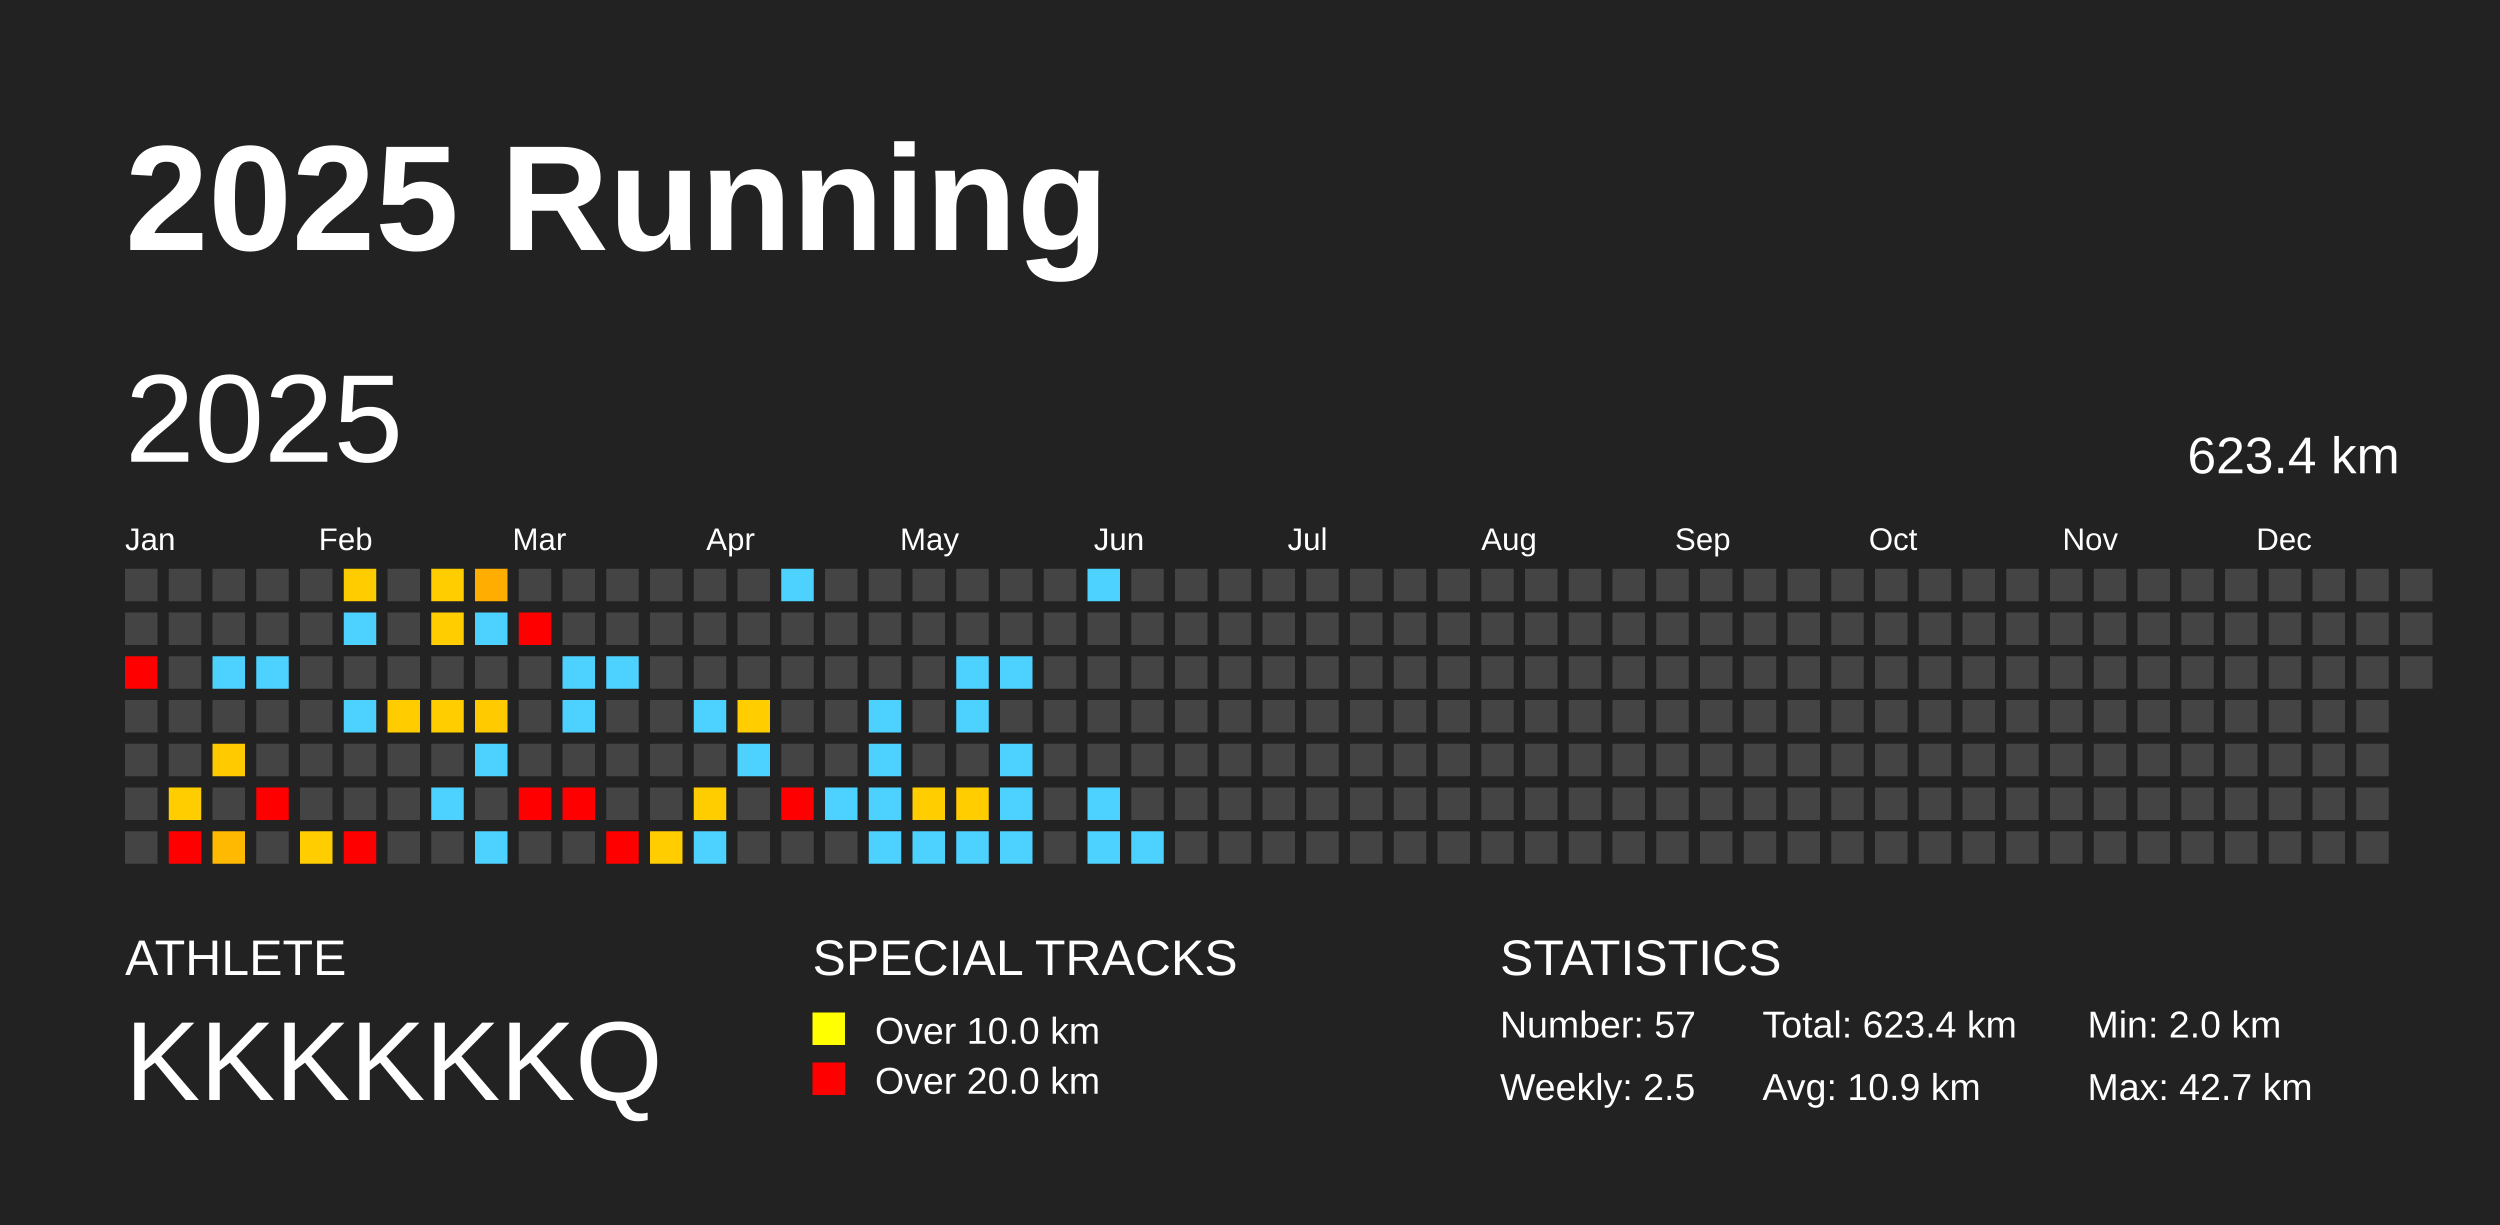
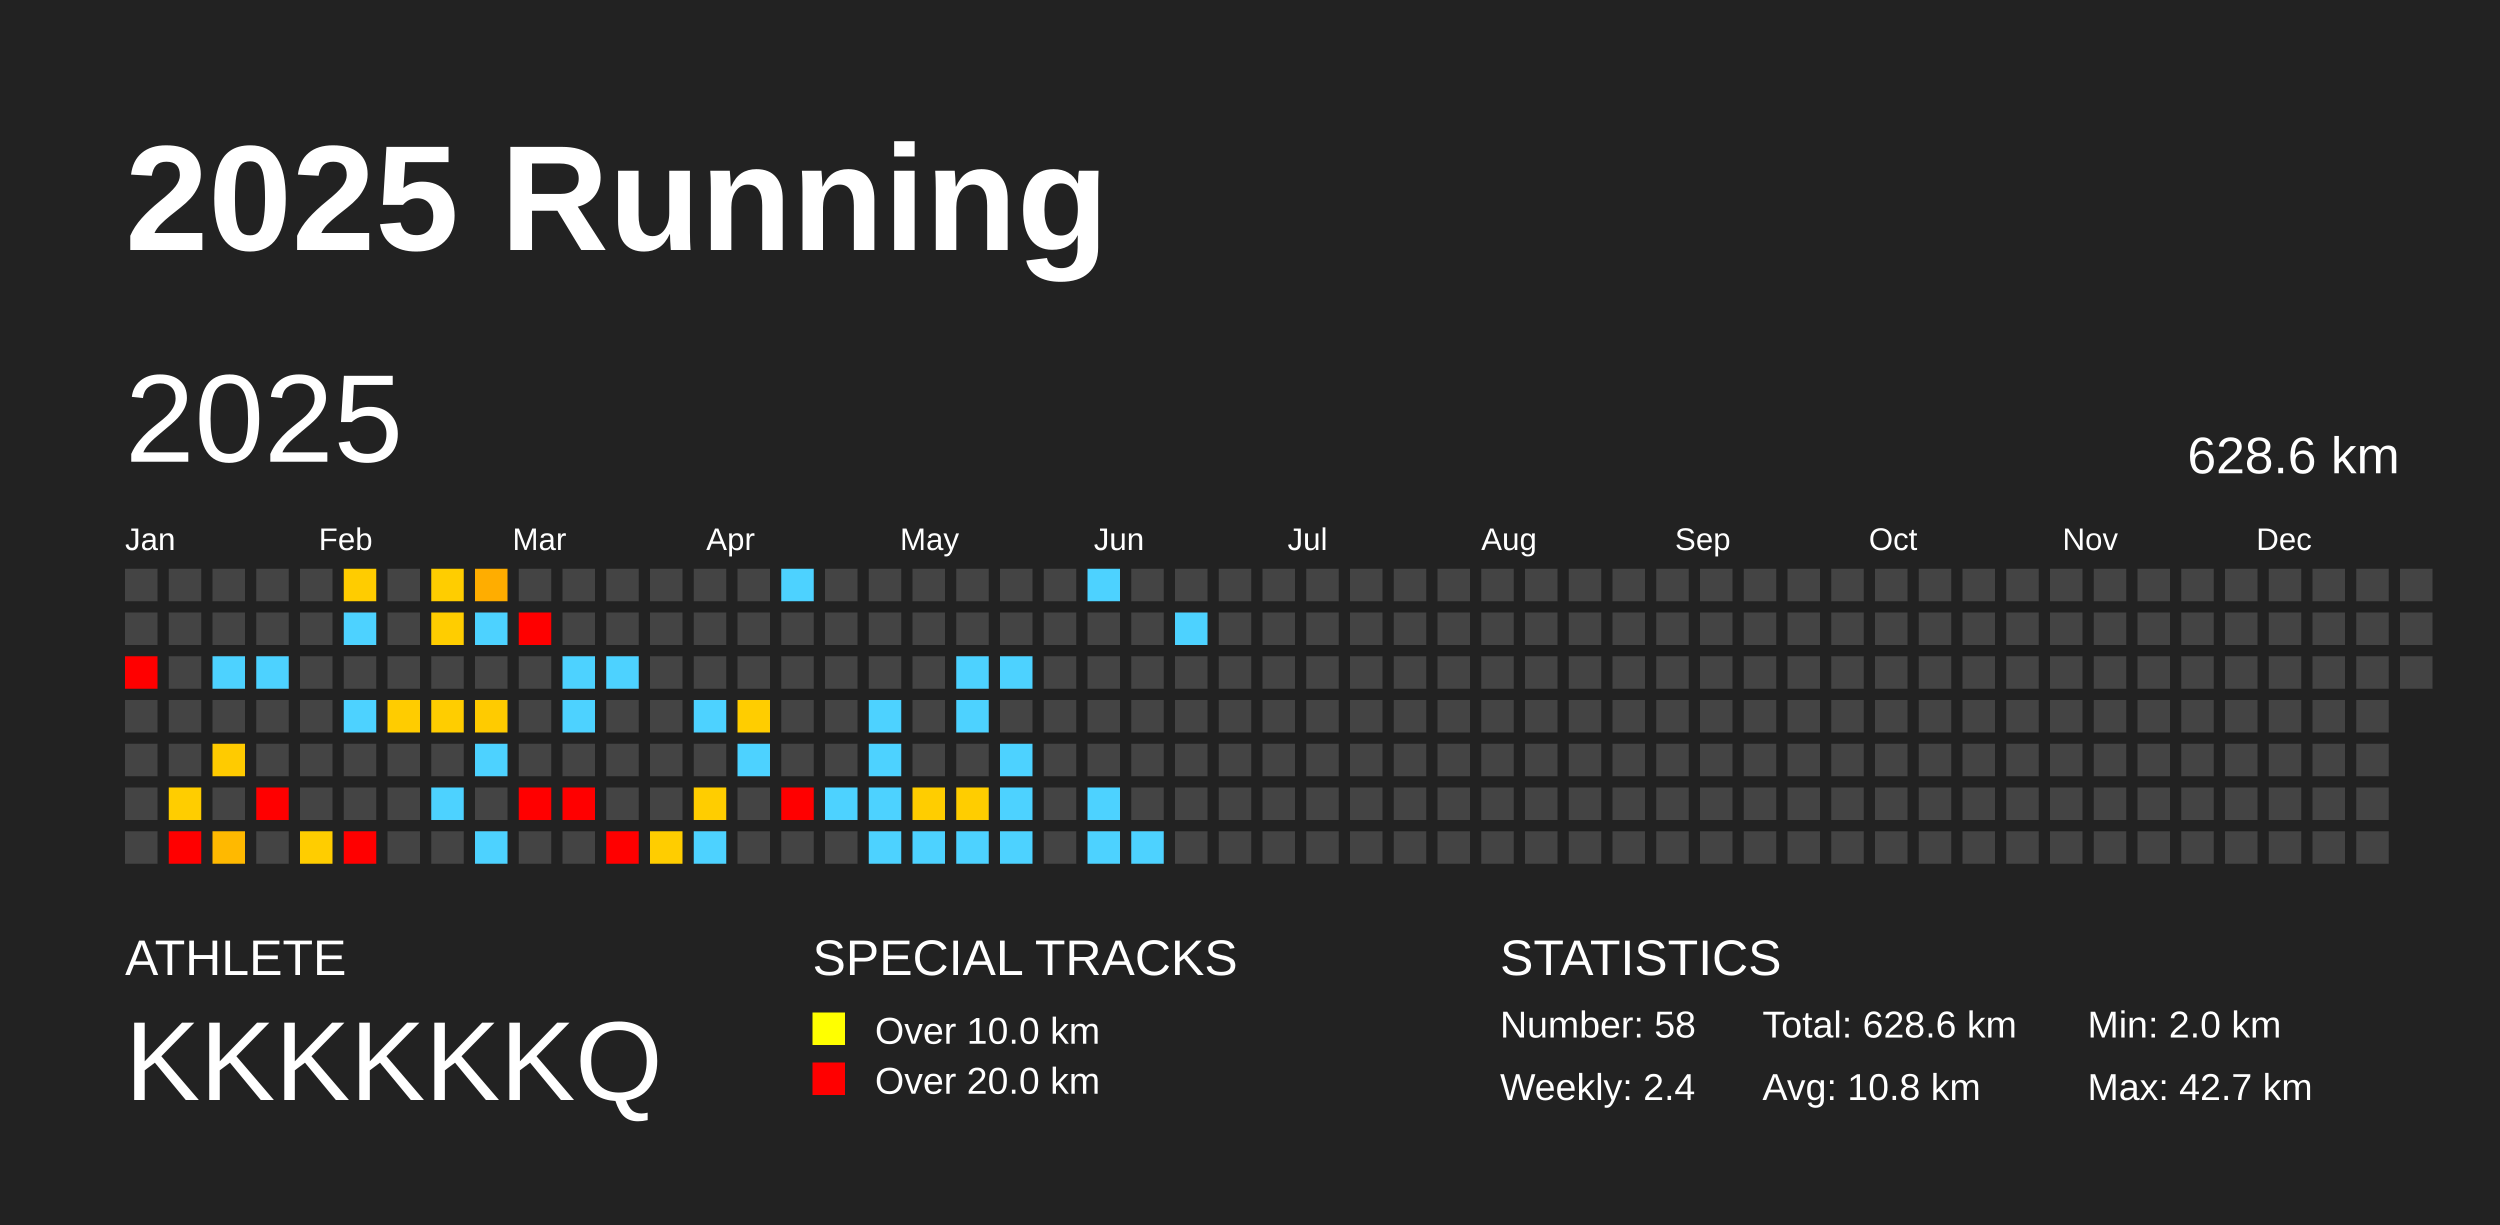
<svg xmlns="http://www.w3.org/2000/svg" baseProfile="full" height="98mm" version="1.1" viewBox="0,0,200,98" width="200mm">
  <defs />
  <rect fill="#222222" height="98" width="200" x="0" y="0" />
  <text fill="#FFFFFF" style="font-size:12px; font-family:Arial; font-weight:bold;" x="10" y="20">2025 Running</text>
  <text fill="#FFFFFF" style="font-size:4px; font-family:Arial" x="10" y="78">ATHLETE</text>
  <text fill="#FFFFFF" style="font-size:9px; font-family:Arial" x="10" y="88">KKKKKKQ</text>
  <text fill="#FFFFFF" style="font-size:4px; font-family:Arial" x="65" y="78">SPECIAL TRACKS</text>
  <rect fill="yellow" height="2.6" width="2.6" x="65" y="81" />
  <text fill="#FFFFFF" style="font-size:3px; font-family:Arial" x="70" y="83.5">Over 10.0 km</text>
  <rect fill="red" height="2.6" width="2.6" x="65" y="85" />
  <text fill="#FFFFFF" style="font-size:3px; font-family:Arial" x="70" y="87.5">Over 20.0 km</text>
  <text fill="#FFFFFF" style="font-size:4px; font-family:Arial" x="120" y="78">STATISTICS</text>
-   <text fill="#FFFFFF" style="font-size:3px; font-family:Arial" x="120" y="83">Number: 57</text>
-   <text fill="#FFFFFF" style="font-size:3px; font-family:Arial" x="120" y="88">Weekly: 2.5</text>
-   <text fill="#FFFFFF" style="font-size:3px; font-family:Arial" x="141" y="83">Total: 623.4 km</text>
-   <text fill="#FFFFFF" style="font-size:3px; font-family:Arial" x="141" y="88">Avg: 10.9 km</text>
+   <text fill="#FFFFFF" style="font-size:3px; font-family:Arial" x="120" y="83">Number: 58</text>
+   <text fill="#FFFFFF" style="font-size:3px; font-family:Arial" x="120" y="88">Weekly: 2.4</text>
+   <text fill="#FFFFFF" style="font-size:3px; font-family:Arial" x="141" y="83">Total: 628.6 km</text>
+   <text fill="#FFFFFF" style="font-size:3px; font-family:Arial" x="141" y="88">Avg: 10.8 km</text>
  <text fill="#FFFFFF" style="font-size:3px; font-family:Arial" x="167" y="83">Min: 2.0 km</text>
  <text fill="#FFFFFF" style="font-size:3px; font-family:Arial" x="167" y="88">Max: 42.7 km</text>
  <text dominant-baseline="hanging" fill="#FFFFFF" style="font-size:10.0px; font-family:Arial;" x="10" y="30">2025</text>
-   <text dominant-baseline="hanging" fill="#FFFFFF" style="font-size:4.125px; font-family:Arial;" x="175" y="35">623.4 km</text>
+   <text dominant-baseline="hanging" fill="#FFFFFF" style="font-size:4.125px; font-family:Arial;" x="175" y="35">628.6 km</text>
  <text fill="#FFFFFF" style="font-size:2.5px; font-family:Arial" x="10.0" y="44">Jan</text>
  <text fill="#FFFFFF" style="font-size:2.5px; font-family:Arial" x="25.5" y="44">Feb</text>
  <text fill="#FFFFFF" style="font-size:2.5px; font-family:Arial" x="41.0" y="44">Mar</text>
  <text fill="#FFFFFF" style="font-size:2.5px; font-family:Arial" x="56.5" y="44">Apr</text>
  <text fill="#FFFFFF" style="font-size:2.5px; font-family:Arial" x="72.0" y="44">May</text>
  <text fill="#FFFFFF" style="font-size:2.5px; font-family:Arial" x="87.5" y="44">Jun</text>
  <text fill="#FFFFFF" style="font-size:2.5px; font-family:Arial" x="103.0" y="44">Jul</text>
  <text fill="#FFFFFF" style="font-size:2.5px; font-family:Arial" x="118.5" y="44">Aug</text>
  <text fill="#FFFFFF" style="font-size:2.5px; font-family:Arial" x="134.0" y="44">Sep</text>
  <text fill="#FFFFFF" style="font-size:2.5px; font-family:Arial" x="149.5" y="44">Oct</text>
  <text fill="#FFFFFF" style="font-size:2.5px; font-family:Arial" x="165.0" y="44">Nov</text>
  <text fill="#FFFFFF" style="font-size:2.5px; font-family:Arial" x="180.5" y="44">Dec</text>
  <rect fill="#444444" height="2.6" width="2.6" x="10.0" y="45.5" />
  <rect fill="#444444" height="2.6" width="2.6" x="10.0" y="49.0" />
  <rect fill="red" height="2.6" width="2.6" x="10.0" y="52.5" />
  <rect fill="#444444" height="2.6" width="2.6" x="10.0" y="56.0" />
  <rect fill="#444444" height="2.6" width="2.6" x="10.0" y="59.5" />
  <rect fill="#444444" height="2.6" width="2.6" x="10.0" y="63.0" />
  <rect fill="#444444" height="2.6" width="2.6" x="10.0" y="66.5" />
  <rect fill="#444444" height="2.6" width="2.6" x="13.5" y="45.5" />
  <rect fill="#444444" height="2.6" width="2.6" x="13.5" y="49.0" />
  <rect fill="#444444" height="2.6" width="2.6" x="13.5" y="52.5" />
  <rect fill="#444444" height="2.6" width="2.6" x="13.5" y="56.0" />
  <rect fill="#444444" height="2.6" width="2.6" x="13.5" y="59.5" />
  <rect fill="#ffcd00" height="2.6" width="2.6" x="13.5" y="63.0" />
  <rect fill="red" height="2.6" width="2.6" x="13.5" y="66.5" />
  <rect fill="#444444" height="2.6" width="2.6" x="17.0" y="45.5" />
  <rect fill="#444444" height="2.6" width="2.6" x="17.0" y="49.0" />
  <rect fill="#4dd2ff" height="2.6" width="2.6" x="17.0" y="52.5" />
  <rect fill="#444444" height="2.6" width="2.6" x="17.0" y="56.0" />
  <rect fill="#ffcb00" height="2.6" width="2.6" x="17.0" y="59.5" />
  <rect fill="#444444" height="2.6" width="2.6" x="17.0" y="63.0" />
  <rect fill="#ffb900" height="2.6" width="2.6" x="17.0" y="66.5" />
  <rect fill="#444444" height="2.6" width="2.6" x="20.5" y="45.5" />
  <rect fill="#444444" height="2.6" width="2.6" x="20.5" y="49.0" />
  <rect fill="#4dd2ff" height="2.6" width="2.6" x="20.5" y="52.5" />
  <rect fill="#444444" height="2.6" width="2.6" x="20.5" y="56.0" />
  <rect fill="#444444" height="2.6" width="2.6" x="20.5" y="59.5" />
  <rect fill="red" height="2.6" width="2.6" x="20.5" y="63.0" />
  <rect fill="#444444" height="2.6" width="2.6" x="20.5" y="66.5" />
  <rect fill="#444444" height="2.6" width="2.6" x="24.0" y="45.5" />
  <rect fill="#444444" height="2.6" width="2.6" x="24.0" y="49.0" />
  <rect fill="#444444" height="2.6" width="2.6" x="24.0" y="52.5" />
  <rect fill="#444444" height="2.6" width="2.6" x="24.0" y="56.0" />
  <rect fill="#444444" height="2.6" width="2.6" x="24.0" y="59.5" />
  <rect fill="#444444" height="2.6" width="2.6" x="24.0" y="63.0" />
  <rect fill="#ffcd00" height="2.6" width="2.6" x="24.0" y="66.5" />
  <rect fill="#ffcc00" height="2.6" width="2.6" x="27.5" y="45.5" />
  <rect fill="#4dd2ff" height="2.6" width="2.6" x="27.5" y="49.0" />
  <rect fill="#444444" height="2.6" width="2.6" x="27.5" y="52.5" />
  <rect fill="#4dd2ff" height="2.6" width="2.6" x="27.5" y="56.0" />
  <rect fill="#444444" height="2.6" width="2.6" x="27.5" y="59.5" />
  <rect fill="#444444" height="2.6" width="2.6" x="27.5" y="63.0" />
  <rect fill="red" height="2.6" width="2.6" x="27.5" y="66.5" />
  <rect fill="#444444" height="2.6" width="2.6" x="31.0" y="45.5" />
  <rect fill="#444444" height="2.6" width="2.6" x="31.0" y="49.0" />
  <rect fill="#444444" height="2.6" width="2.6" x="31.0" y="52.5" />
  <rect fill="#ffcc00" height="2.6" width="2.6" x="31.0" y="56.0" />
  <rect fill="#444444" height="2.6" width="2.6" x="31.0" y="59.5" />
  <rect fill="#444444" height="2.6" width="2.6" x="31.0" y="63.0" />
  <rect fill="#444444" height="2.6" width="2.6" x="31.0" y="66.5" />
  <rect fill="#ffcd00" height="2.6" width="2.6" x="34.5" y="45.5" />
  <rect fill="#ffcd00" height="2.6" width="2.6" x="34.5" y="49.0" />
  <rect fill="#444444" height="2.6" width="2.6" x="34.5" y="52.5" />
  <rect fill="#ffcd00" height="2.6" width="2.6" x="34.5" y="56.0" />
  <rect fill="#444444" height="2.6" width="2.6" x="34.5" y="59.5" />
  <rect fill="#4dd2ff" height="2.6" width="2.6" x="34.5" y="63.0" />
  <rect fill="#444444" height="2.6" width="2.6" x="34.5" y="66.5" />
  <rect fill="#ffad00" height="2.6" width="2.6" x="38.0" y="45.5" />
  <rect fill="#4dd2ff" height="2.6" width="2.6" x="38.0" y="49.0" />
  <rect fill="#444444" height="2.6" width="2.6" x="38.0" y="52.5" />
  <rect fill="#ffcb00" height="2.6" width="2.6" x="38.0" y="56.0" />
  <rect fill="#4dd2ff" height="2.6" width="2.6" x="38.0" y="59.5" />
  <rect fill="#444444" height="2.6" width="2.6" x="38.0" y="63.0" />
  <rect fill="#4dd2ff" height="2.6" width="2.6" x="38.0" y="66.5" />
  <rect fill="#444444" height="2.6" width="2.6" x="41.5" y="45.5" />
  <rect fill="red" height="2.6" width="2.6" x="41.5" y="49.0" />
  <rect fill="#444444" height="2.6" width="2.6" x="41.5" y="52.5" />
  <rect fill="#444444" height="2.6" width="2.6" x="41.5" y="56.0" />
  <rect fill="#444444" height="2.6" width="2.6" x="41.5" y="59.5" />
  <rect fill="red" height="2.6" width="2.6" x="41.5" y="63.0" />
  <rect fill="#444444" height="2.6" width="2.6" x="41.5" y="66.5" />
  <rect fill="#444444" height="2.6" width="2.6" x="45.0" y="45.5" />
  <rect fill="#444444" height="2.6" width="2.6" x="45.0" y="49.0" />
  <rect fill="#4dd2ff" height="2.6" width="2.6" x="45.0" y="52.5" />
  <rect fill="#4dd2ff" height="2.6" width="2.6" x="45.0" y="56.0" />
  <rect fill="#444444" height="2.6" width="2.6" x="45.0" y="59.5" />
  <rect fill="red" height="2.6" width="2.6" x="45.0" y="63.0" />
  <rect fill="#444444" height="2.6" width="2.6" x="45.0" y="66.5" />
  <rect fill="#444444" height="2.6" width="2.6" x="48.5" y="45.5" />
  <rect fill="#444444" height="2.6" width="2.6" x="48.5" y="49.0" />
  <rect fill="#4dd2ff" height="2.6" width="2.6" x="48.5" y="52.5" />
  <rect fill="#444444" height="2.6" width="2.6" x="48.5" y="56.0" />
  <rect fill="#444444" height="2.6" width="2.6" x="48.5" y="59.5" />
  <rect fill="#444444" height="2.6" width="2.6" x="48.5" y="63.0" />
  <rect fill="red" height="2.6" width="2.6" x="48.5" y="66.5" />
  <rect fill="#444444" height="2.6" width="2.6" x="52.0" y="45.5" />
  <rect fill="#444444" height="2.6" width="2.6" x="52.0" y="49.0" />
  <rect fill="#444444" height="2.6" width="2.6" x="52.0" y="52.5" />
  <rect fill="#444444" height="2.6" width="2.6" x="52.0" y="56.0" />
  <rect fill="#444444" height="2.6" width="2.6" x="52.0" y="59.5" />
  <rect fill="#444444" height="2.6" width="2.6" x="52.0" y="63.0" />
  <rect fill="#ffcd00" height="2.6" width="2.6" x="52.0" y="66.5" />
  <rect fill="#444444" height="2.6" width="2.6" x="55.5" y="45.5" />
  <rect fill="#444444" height="2.6" width="2.6" x="55.5" y="49.0" />
  <rect fill="#444444" height="2.6" width="2.6" x="55.5" y="52.5" />
  <rect fill="#4dd2ff" height="2.6" width="2.6" x="55.5" y="56.0" />
  <rect fill="#444444" height="2.6" width="2.6" x="55.5" y="59.5" />
  <rect fill="#ffcd00" height="2.6" width="2.6" x="55.5" y="63.0" />
  <rect fill="#4dd2ff" height="2.6" width="2.6" x="55.5" y="66.5" />
  <rect fill="#444444" height="2.6" width="2.6" x="59.0" y="45.5" />
  <rect fill="#444444" height="2.6" width="2.6" x="59.0" y="49.0" />
  <rect fill="#444444" height="2.6" width="2.6" x="59.0" y="52.5" />
  <rect fill="#ffcd00" height="2.6" width="2.6" x="59.0" y="56.0" />
  <rect fill="#4dd2ff" height="2.6" width="2.6" x="59.0" y="59.5" />
  <rect fill="#444444" height="2.6" width="2.6" x="59.0" y="63.0" />
  <rect fill="#444444" height="2.6" width="2.6" x="59.0" y="66.5" />
  <rect fill="#4dd2ff" height="2.6" width="2.6" x="62.5" y="45.5" />
  <rect fill="#444444" height="2.6" width="2.6" x="62.5" y="49.0" />
  <rect fill="#444444" height="2.6" width="2.6" x="62.5" y="52.5" />
  <rect fill="#444444" height="2.6" width="2.6" x="62.5" y="56.0" />
  <rect fill="#444444" height="2.6" width="2.6" x="62.5" y="59.5" />
  <rect fill="red" height="2.6" width="2.6" x="62.5" y="63.0" />
  <rect fill="#444444" height="2.6" width="2.6" x="62.5" y="66.5" />
  <rect fill="#444444" height="2.6" width="2.6" x="66.0" y="45.5" />
  <rect fill="#444444" height="2.6" width="2.6" x="66.0" y="49.0" />
  <rect fill="#444444" height="2.6" width="2.6" x="66.0" y="52.5" />
  <rect fill="#444444" height="2.6" width="2.6" x="66.0" y="56.0" />
  <rect fill="#444444" height="2.6" width="2.6" x="66.0" y="59.5" />
  <rect fill="#4dd2ff" height="2.6" width="2.6" x="66.0" y="63.0" />
  <rect fill="#444444" height="2.6" width="2.6" x="66.0" y="66.5" />
  <rect fill="#444444" height="2.6" width="2.6" x="69.5" y="45.5" />
  <rect fill="#444444" height="2.6" width="2.6" x="69.5" y="49.0" />
  <rect fill="#444444" height="2.6" width="2.6" x="69.5" y="52.5" />
  <rect fill="#4dd2ff" height="2.6" width="2.6" x="69.5" y="56.0" />
  <rect fill="#4dd2ff" height="2.6" width="2.6" x="69.5" y="59.5" />
  <rect fill="#4dd2ff" height="2.6" width="2.6" x="69.5" y="63.0" />
  <rect fill="#4dd2ff" height="2.6" width="2.6" x="69.5" y="66.5" />
  <rect fill="#444444" height="2.6" width="2.6" x="73.0" y="45.5" />
  <rect fill="#444444" height="2.6" width="2.6" x="73.0" y="49.0" />
  <rect fill="#444444" height="2.6" width="2.6" x="73.0" y="52.5" />
  <rect fill="#444444" height="2.6" width="2.6" x="73.0" y="56.0" />
  <rect fill="#444444" height="2.6" width="2.6" x="73.0" y="59.5" />
  <rect fill="#ffcd00" height="2.6" width="2.6" x="73.0" y="63.0" />
  <rect fill="#4dd2ff" height="2.6" width="2.6" x="73.0" y="66.5" />
  <rect fill="#444444" height="2.6" width="2.6" x="76.5" y="45.5" />
  <rect fill="#444444" height="2.6" width="2.6" x="76.5" y="49.0" />
  <rect fill="#4dd2ff" height="2.6" width="2.6" x="76.5" y="52.5" />
  <rect fill="#4dd2ff" height="2.6" width="2.6" x="76.5" y="56.0" />
  <rect fill="#444444" height="2.6" width="2.6" x="76.5" y="59.5" />
  <rect fill="#ffcd00" height="2.6" width="2.6" x="76.5" y="63.0" />
  <rect fill="#4dd2ff" height="2.6" width="2.6" x="76.5" y="66.5" />
  <rect fill="#444444" height="2.6" width="2.6" x="80.0" y="45.5" />
  <rect fill="#444444" height="2.6" width="2.6" x="80.0" y="49.0" />
  <rect fill="#4dd2ff" height="2.6" width="2.6" x="80.0" y="52.5" />
  <rect fill="#444444" height="2.6" width="2.6" x="80.0" y="56.0" />
  <rect fill="#4dd2ff" height="2.6" width="2.6" x="80.0" y="59.5" />
  <rect fill="#4dd2ff" height="2.6" width="2.6" x="80.0" y="63.0" />
  <rect fill="#4dd2ff" height="2.6" width="2.6" x="80.0" y="66.5" />
  <rect fill="#444444" height="2.6" width="2.6" x="83.5" y="45.5" />
  <rect fill="#444444" height="2.6" width="2.6" x="83.5" y="49.0" />
  <rect fill="#444444" height="2.6" width="2.6" x="83.5" y="52.5" />
  <rect fill="#444444" height="2.6" width="2.6" x="83.5" y="56.0" />
  <rect fill="#444444" height="2.6" width="2.6" x="83.5" y="59.5" />
  <rect fill="#444444" height="2.6" width="2.6" x="83.5" y="63.0" />
  <rect fill="#444444" height="2.6" width="2.6" x="83.5" y="66.5" />
  <rect fill="#4dd2ff" height="2.6" width="2.6" x="87.0" y="45.5" />
  <rect fill="#444444" height="2.6" width="2.6" x="87.0" y="49.0" />
  <rect fill="#444444" height="2.6" width="2.6" x="87.0" y="52.5" />
  <rect fill="#444444" height="2.6" width="2.6" x="87.0" y="56.0" />
  <rect fill="#444444" height="2.6" width="2.6" x="87.0" y="59.5" />
  <rect fill="#4dd2ff" height="2.6" width="2.6" x="87.0" y="63.0" />
  <rect fill="#4dd2ff" height="2.6" width="2.6" x="87.0" y="66.5" />
  <rect fill="#444444" height="2.6" width="2.6" x="90.5" y="45.5" />
  <rect fill="#444444" height="2.6" width="2.6" x="90.5" y="49.0" />
  <rect fill="#444444" height="2.6" width="2.6" x="90.5" y="52.5" />
  <rect fill="#444444" height="2.6" width="2.6" x="90.5" y="56.0" />
  <rect fill="#444444" height="2.6" width="2.6" x="90.5" y="59.5" />
  <rect fill="#444444" height="2.6" width="2.6" x="90.5" y="63.0" />
  <rect fill="#4dd2ff" height="2.6" width="2.6" x="90.5" y="66.5" />
  <rect fill="#444444" height="2.6" width="2.6" x="94.0" y="45.5" />
-   <rect fill="#444444" height="2.6" width="2.6" x="94.0" y="49.0" />
+   <rect fill="#4dd2ff" height="2.6" width="2.6" x="94.0" y="49.0" />
  <rect fill="#444444" height="2.6" width="2.6" x="94.0" y="52.5" />
  <rect fill="#444444" height="2.6" width="2.6" x="94.0" y="56.0" />
  <rect fill="#444444" height="2.6" width="2.6" x="94.0" y="59.5" />
  <rect fill="#444444" height="2.6" width="2.6" x="94.0" y="63.0" />
  <rect fill="#444444" height="2.6" width="2.6" x="94.0" y="66.5" />
  <rect fill="#444444" height="2.6" width="2.6" x="97.5" y="45.5" />
  <rect fill="#444444" height="2.6" width="2.6" x="97.5" y="49.0" />
  <rect fill="#444444" height="2.6" width="2.6" x="97.5" y="52.5" />
  <rect fill="#444444" height="2.6" width="2.6" x="97.5" y="56.0" />
  <rect fill="#444444" height="2.6" width="2.6" x="97.5" y="59.5" />
  <rect fill="#444444" height="2.6" width="2.6" x="97.5" y="63.0" />
  <rect fill="#444444" height="2.6" width="2.6" x="97.5" y="66.5" />
  <rect fill="#444444" height="2.6" width="2.6" x="101.0" y="45.5" />
  <rect fill="#444444" height="2.6" width="2.6" x="101.0" y="49.0" />
  <rect fill="#444444" height="2.6" width="2.6" x="101.0" y="52.5" />
  <rect fill="#444444" height="2.6" width="2.6" x="101.0" y="56.0" />
  <rect fill="#444444" height="2.6" width="2.6" x="101.0" y="59.5" />
  <rect fill="#444444" height="2.6" width="2.6" x="101.0" y="63.0" />
  <rect fill="#444444" height="2.6" width="2.6" x="101.0" y="66.5" />
  <rect fill="#444444" height="2.6" width="2.6" x="104.5" y="45.5" />
  <rect fill="#444444" height="2.6" width="2.6" x="104.5" y="49.0" />
  <rect fill="#444444" height="2.6" width="2.6" x="104.5" y="52.5" />
  <rect fill="#444444" height="2.6" width="2.6" x="104.5" y="56.0" />
  <rect fill="#444444" height="2.6" width="2.6" x="104.5" y="59.5" />
  <rect fill="#444444" height="2.6" width="2.6" x="104.5" y="63.0" />
  <rect fill="#444444" height="2.6" width="2.6" x="104.5" y="66.5" />
  <rect fill="#444444" height="2.6" width="2.6" x="108.0" y="45.5" />
  <rect fill="#444444" height="2.6" width="2.6" x="108.0" y="49.0" />
  <rect fill="#444444" height="2.6" width="2.6" x="108.0" y="52.5" />
  <rect fill="#444444" height="2.6" width="2.6" x="108.0" y="56.0" />
  <rect fill="#444444" height="2.6" width="2.6" x="108.0" y="59.5" />
  <rect fill="#444444" height="2.6" width="2.6" x="108.0" y="63.0" />
  <rect fill="#444444" height="2.6" width="2.6" x="108.0" y="66.5" />
  <rect fill="#444444" height="2.6" width="2.6" x="111.5" y="45.5" />
  <rect fill="#444444" height="2.6" width="2.6" x="111.5" y="49.0" />
  <rect fill="#444444" height="2.6" width="2.6" x="111.5" y="52.5" />
  <rect fill="#444444" height="2.6" width="2.6" x="111.5" y="56.0" />
  <rect fill="#444444" height="2.6" width="2.6" x="111.5" y="59.5" />
  <rect fill="#444444" height="2.6" width="2.6" x="111.5" y="63.0" />
  <rect fill="#444444" height="2.6" width="2.6" x="111.5" y="66.5" />
  <rect fill="#444444" height="2.6" width="2.6" x="115.0" y="45.5" />
  <rect fill="#444444" height="2.6" width="2.6" x="115.0" y="49.0" />
  <rect fill="#444444" height="2.6" width="2.6" x="115.0" y="52.5" />
  <rect fill="#444444" height="2.6" width="2.6" x="115.0" y="56.0" />
  <rect fill="#444444" height="2.6" width="2.6" x="115.0" y="59.5" />
  <rect fill="#444444" height="2.6" width="2.6" x="115.0" y="63.0" />
  <rect fill="#444444" height="2.6" width="2.6" x="115.0" y="66.5" />
  <rect fill="#444444" height="2.6" width="2.6" x="118.5" y="45.5" />
  <rect fill="#444444" height="2.6" width="2.6" x="118.5" y="49.0" />
  <rect fill="#444444" height="2.6" width="2.6" x="118.5" y="52.5" />
  <rect fill="#444444" height="2.6" width="2.6" x="118.5" y="56.0" />
  <rect fill="#444444" height="2.6" width="2.6" x="118.5" y="59.5" />
  <rect fill="#444444" height="2.6" width="2.6" x="118.5" y="63.0" />
  <rect fill="#444444" height="2.6" width="2.6" x="118.5" y="66.5" />
  <rect fill="#444444" height="2.6" width="2.6" x="122.0" y="45.5" />
  <rect fill="#444444" height="2.6" width="2.6" x="122.0" y="49.0" />
  <rect fill="#444444" height="2.6" width="2.6" x="122.0" y="52.5" />
  <rect fill="#444444" height="2.6" width="2.6" x="122.0" y="56.0" />
  <rect fill="#444444" height="2.6" width="2.6" x="122.0" y="59.5" />
  <rect fill="#444444" height="2.6" width="2.6" x="122.0" y="63.0" />
  <rect fill="#444444" height="2.6" width="2.6" x="122.0" y="66.5" />
  <rect fill="#444444" height="2.6" width="2.6" x="125.5" y="45.5" />
  <rect fill="#444444" height="2.6" width="2.6" x="125.5" y="49.0" />
  <rect fill="#444444" height="2.6" width="2.6" x="125.5" y="52.5" />
  <rect fill="#444444" height="2.6" width="2.6" x="125.5" y="56.0" />
  <rect fill="#444444" height="2.6" width="2.6" x="125.5" y="59.5" />
  <rect fill="#444444" height="2.6" width="2.6" x="125.5" y="63.0" />
  <rect fill="#444444" height="2.6" width="2.6" x="125.5" y="66.5" />
  <rect fill="#444444" height="2.6" width="2.6" x="129.0" y="45.5" />
  <rect fill="#444444" height="2.6" width="2.6" x="129.0" y="49.0" />
  <rect fill="#444444" height="2.6" width="2.6" x="129.0" y="52.5" />
  <rect fill="#444444" height="2.6" width="2.6" x="129.0" y="56.0" />
  <rect fill="#444444" height="2.6" width="2.6" x="129.0" y="59.5" />
  <rect fill="#444444" height="2.6" width="2.6" x="129.0" y="63.0" />
  <rect fill="#444444" height="2.6" width="2.6" x="129.0" y="66.5" />
  <rect fill="#444444" height="2.6" width="2.6" x="132.5" y="45.5" />
  <rect fill="#444444" height="2.6" width="2.6" x="132.5" y="49.0" />
  <rect fill="#444444" height="2.6" width="2.6" x="132.5" y="52.5" />
  <rect fill="#444444" height="2.6" width="2.6" x="132.5" y="56.0" />
  <rect fill="#444444" height="2.6" width="2.6" x="132.5" y="59.5" />
  <rect fill="#444444" height="2.6" width="2.6" x="132.5" y="63.0" />
  <rect fill="#444444" height="2.6" width="2.6" x="132.5" y="66.5" />
  <rect fill="#444444" height="2.6" width="2.6" x="136.0" y="45.5" />
  <rect fill="#444444" height="2.6" width="2.6" x="136.0" y="49.0" />
  <rect fill="#444444" height="2.6" width="2.6" x="136.0" y="52.5" />
  <rect fill="#444444" height="2.6" width="2.6" x="136.0" y="56.0" />
  <rect fill="#444444" height="2.6" width="2.6" x="136.0" y="59.5" />
  <rect fill="#444444" height="2.6" width="2.6" x="136.0" y="63.0" />
  <rect fill="#444444" height="2.6" width="2.6" x="136.0" y="66.5" />
  <rect fill="#444444" height="2.6" width="2.6" x="139.5" y="45.5" />
  <rect fill="#444444" height="2.6" width="2.6" x="139.5" y="49.0" />
  <rect fill="#444444" height="2.6" width="2.6" x="139.5" y="52.5" />
  <rect fill="#444444" height="2.6" width="2.6" x="139.5" y="56.0" />
  <rect fill="#444444" height="2.6" width="2.6" x="139.5" y="59.5" />
  <rect fill="#444444" height="2.6" width="2.6" x="139.5" y="63.0" />
  <rect fill="#444444" height="2.6" width="2.6" x="139.5" y="66.5" />
  <rect fill="#444444" height="2.6" width="2.6" x="143.0" y="45.5" />
  <rect fill="#444444" height="2.6" width="2.6" x="143.0" y="49.0" />
  <rect fill="#444444" height="2.6" width="2.6" x="143.0" y="52.5" />
  <rect fill="#444444" height="2.6" width="2.6" x="143.0" y="56.0" />
  <rect fill="#444444" height="2.6" width="2.6" x="143.0" y="59.5" />
  <rect fill="#444444" height="2.6" width="2.6" x="143.0" y="63.0" />
  <rect fill="#444444" height="2.6" width="2.6" x="143.0" y="66.5" />
  <rect fill="#444444" height="2.6" width="2.6" x="146.5" y="45.5" />
  <rect fill="#444444" height="2.6" width="2.6" x="146.5" y="49.0" />
  <rect fill="#444444" height="2.6" width="2.6" x="146.5" y="52.5" />
  <rect fill="#444444" height="2.6" width="2.6" x="146.5" y="56.0" />
  <rect fill="#444444" height="2.6" width="2.6" x="146.5" y="59.5" />
  <rect fill="#444444" height="2.6" width="2.6" x="146.5" y="63.0" />
  <rect fill="#444444" height="2.6" width="2.6" x="146.5" y="66.5" />
  <rect fill="#444444" height="2.6" width="2.6" x="150.0" y="45.5" />
  <rect fill="#444444" height="2.6" width="2.6" x="150.0" y="49.0" />
  <rect fill="#444444" height="2.6" width="2.6" x="150.0" y="52.5" />
  <rect fill="#444444" height="2.6" width="2.6" x="150.0" y="56.0" />
  <rect fill="#444444" height="2.6" width="2.6" x="150.0" y="59.5" />
  <rect fill="#444444" height="2.6" width="2.6" x="150.0" y="63.0" />
  <rect fill="#444444" height="2.6" width="2.6" x="150.0" y="66.5" />
  <rect fill="#444444" height="2.6" width="2.6" x="153.5" y="45.5" />
  <rect fill="#444444" height="2.6" width="2.6" x="153.5" y="49.0" />
  <rect fill="#444444" height="2.6" width="2.6" x="153.5" y="52.5" />
  <rect fill="#444444" height="2.6" width="2.6" x="153.5" y="56.0" />
  <rect fill="#444444" height="2.6" width="2.6" x="153.5" y="59.5" />
  <rect fill="#444444" height="2.6" width="2.6" x="153.5" y="63.0" />
  <rect fill="#444444" height="2.6" width="2.6" x="153.5" y="66.5" />
  <rect fill="#444444" height="2.6" width="2.6" x="157.0" y="45.5" />
  <rect fill="#444444" height="2.6" width="2.6" x="157.0" y="49.0" />
  <rect fill="#444444" height="2.6" width="2.6" x="157.0" y="52.5" />
  <rect fill="#444444" height="2.6" width="2.6" x="157.0" y="56.0" />
  <rect fill="#444444" height="2.6" width="2.6" x="157.0" y="59.5" />
  <rect fill="#444444" height="2.6" width="2.6" x="157.0" y="63.0" />
  <rect fill="#444444" height="2.6" width="2.6" x="157.0" y="66.5" />
  <rect fill="#444444" height="2.6" width="2.6" x="160.5" y="45.5" />
  <rect fill="#444444" height="2.6" width="2.6" x="160.5" y="49.0" />
  <rect fill="#444444" height="2.6" width="2.6" x="160.5" y="52.5" />
  <rect fill="#444444" height="2.6" width="2.6" x="160.5" y="56.0" />
  <rect fill="#444444" height="2.6" width="2.6" x="160.5" y="59.5" />
  <rect fill="#444444" height="2.6" width="2.6" x="160.5" y="63.0" />
  <rect fill="#444444" height="2.6" width="2.6" x="160.5" y="66.5" />
  <rect fill="#444444" height="2.6" width="2.6" x="164.0" y="45.5" />
  <rect fill="#444444" height="2.6" width="2.6" x="164.0" y="49.0" />
  <rect fill="#444444" height="2.6" width="2.6" x="164.0" y="52.5" />
  <rect fill="#444444" height="2.6" width="2.6" x="164.0" y="56.0" />
  <rect fill="#444444" height="2.6" width="2.6" x="164.0" y="59.5" />
  <rect fill="#444444" height="2.6" width="2.6" x="164.0" y="63.0" />
  <rect fill="#444444" height="2.6" width="2.6" x="164.0" y="66.5" />
  <rect fill="#444444" height="2.6" width="2.6" x="167.5" y="45.5" />
  <rect fill="#444444" height="2.6" width="2.6" x="167.5" y="49.0" />
  <rect fill="#444444" height="2.6" width="2.6" x="167.5" y="52.5" />
  <rect fill="#444444" height="2.6" width="2.6" x="167.5" y="56.0" />
  <rect fill="#444444" height="2.6" width="2.6" x="167.5" y="59.5" />
  <rect fill="#444444" height="2.6" width="2.6" x="167.5" y="63.0" />
  <rect fill="#444444" height="2.6" width="2.6" x="167.5" y="66.5" />
  <rect fill="#444444" height="2.6" width="2.6" x="171.0" y="45.5" />
  <rect fill="#444444" height="2.6" width="2.6" x="171.0" y="49.0" />
  <rect fill="#444444" height="2.6" width="2.6" x="171.0" y="52.5" />
  <rect fill="#444444" height="2.6" width="2.6" x="171.0" y="56.0" />
  <rect fill="#444444" height="2.6" width="2.6" x="171.0" y="59.5" />
  <rect fill="#444444" height="2.6" width="2.6" x="171.0" y="63.0" />
  <rect fill="#444444" height="2.6" width="2.6" x="171.0" y="66.5" />
  <rect fill="#444444" height="2.6" width="2.6" x="174.5" y="45.5" />
  <rect fill="#444444" height="2.6" width="2.6" x="174.5" y="49.0" />
  <rect fill="#444444" height="2.6" width="2.6" x="174.5" y="52.5" />
  <rect fill="#444444" height="2.6" width="2.6" x="174.5" y="56.0" />
  <rect fill="#444444" height="2.6" width="2.6" x="174.5" y="59.5" />
  <rect fill="#444444" height="2.6" width="2.6" x="174.5" y="63.0" />
  <rect fill="#444444" height="2.6" width="2.6" x="174.5" y="66.5" />
  <rect fill="#444444" height="2.6" width="2.6" x="178.0" y="45.5" />
  <rect fill="#444444" height="2.6" width="2.6" x="178.0" y="49.0" />
  <rect fill="#444444" height="2.6" width="2.6" x="178.0" y="52.5" />
  <rect fill="#444444" height="2.6" width="2.6" x="178.0" y="56.0" />
  <rect fill="#444444" height="2.6" width="2.6" x="178.0" y="59.5" />
  <rect fill="#444444" height="2.6" width="2.6" x="178.0" y="63.0" />
  <rect fill="#444444" height="2.6" width="2.6" x="178.0" y="66.5" />
  <rect fill="#444444" height="2.6" width="2.6" x="181.5" y="45.5" />
  <rect fill="#444444" height="2.6" width="2.6" x="181.5" y="49.0" />
  <rect fill="#444444" height="2.6" width="2.6" x="181.5" y="52.5" />
  <rect fill="#444444" height="2.6" width="2.6" x="181.5" y="56.0" />
  <rect fill="#444444" height="2.6" width="2.6" x="181.5" y="59.5" />
  <rect fill="#444444" height="2.6" width="2.6" x="181.5" y="63.0" />
  <rect fill="#444444" height="2.6" width="2.6" x="181.5" y="66.5" />
  <rect fill="#444444" height="2.6" width="2.6" x="185.0" y="45.5" />
  <rect fill="#444444" height="2.6" width="2.6" x="185.0" y="49.0" />
  <rect fill="#444444" height="2.6" width="2.6" x="185.0" y="52.5" />
  <rect fill="#444444" height="2.6" width="2.6" x="185.0" y="56.0" />
  <rect fill="#444444" height="2.6" width="2.6" x="185.0" y="59.5" />
  <rect fill="#444444" height="2.6" width="2.6" x="185.0" y="63.0" />
  <rect fill="#444444" height="2.6" width="2.6" x="185.0" y="66.5" />
  <rect fill="#444444" height="2.6" width="2.6" x="188.5" y="45.5" />
  <rect fill="#444444" height="2.6" width="2.6" x="188.5" y="49.0" />
  <rect fill="#444444" height="2.6" width="2.6" x="188.5" y="52.5" />
  <rect fill="#444444" height="2.6" width="2.6" x="188.5" y="56.0" />
  <rect fill="#444444" height="2.6" width="2.6" x="188.5" y="59.5" />
  <rect fill="#444444" height="2.6" width="2.6" x="188.5" y="63.0" />
  <rect fill="#444444" height="2.6" width="2.6" x="188.5" y="66.5" />
  <rect fill="#444444" height="2.6" width="2.6" x="192.0" y="45.5" />
  <rect fill="#444444" height="2.6" width="2.6" x="192.0" y="49.0" />
  <rect fill="#444444" height="2.6" width="2.6" x="192.0" y="52.5" />
</svg>
